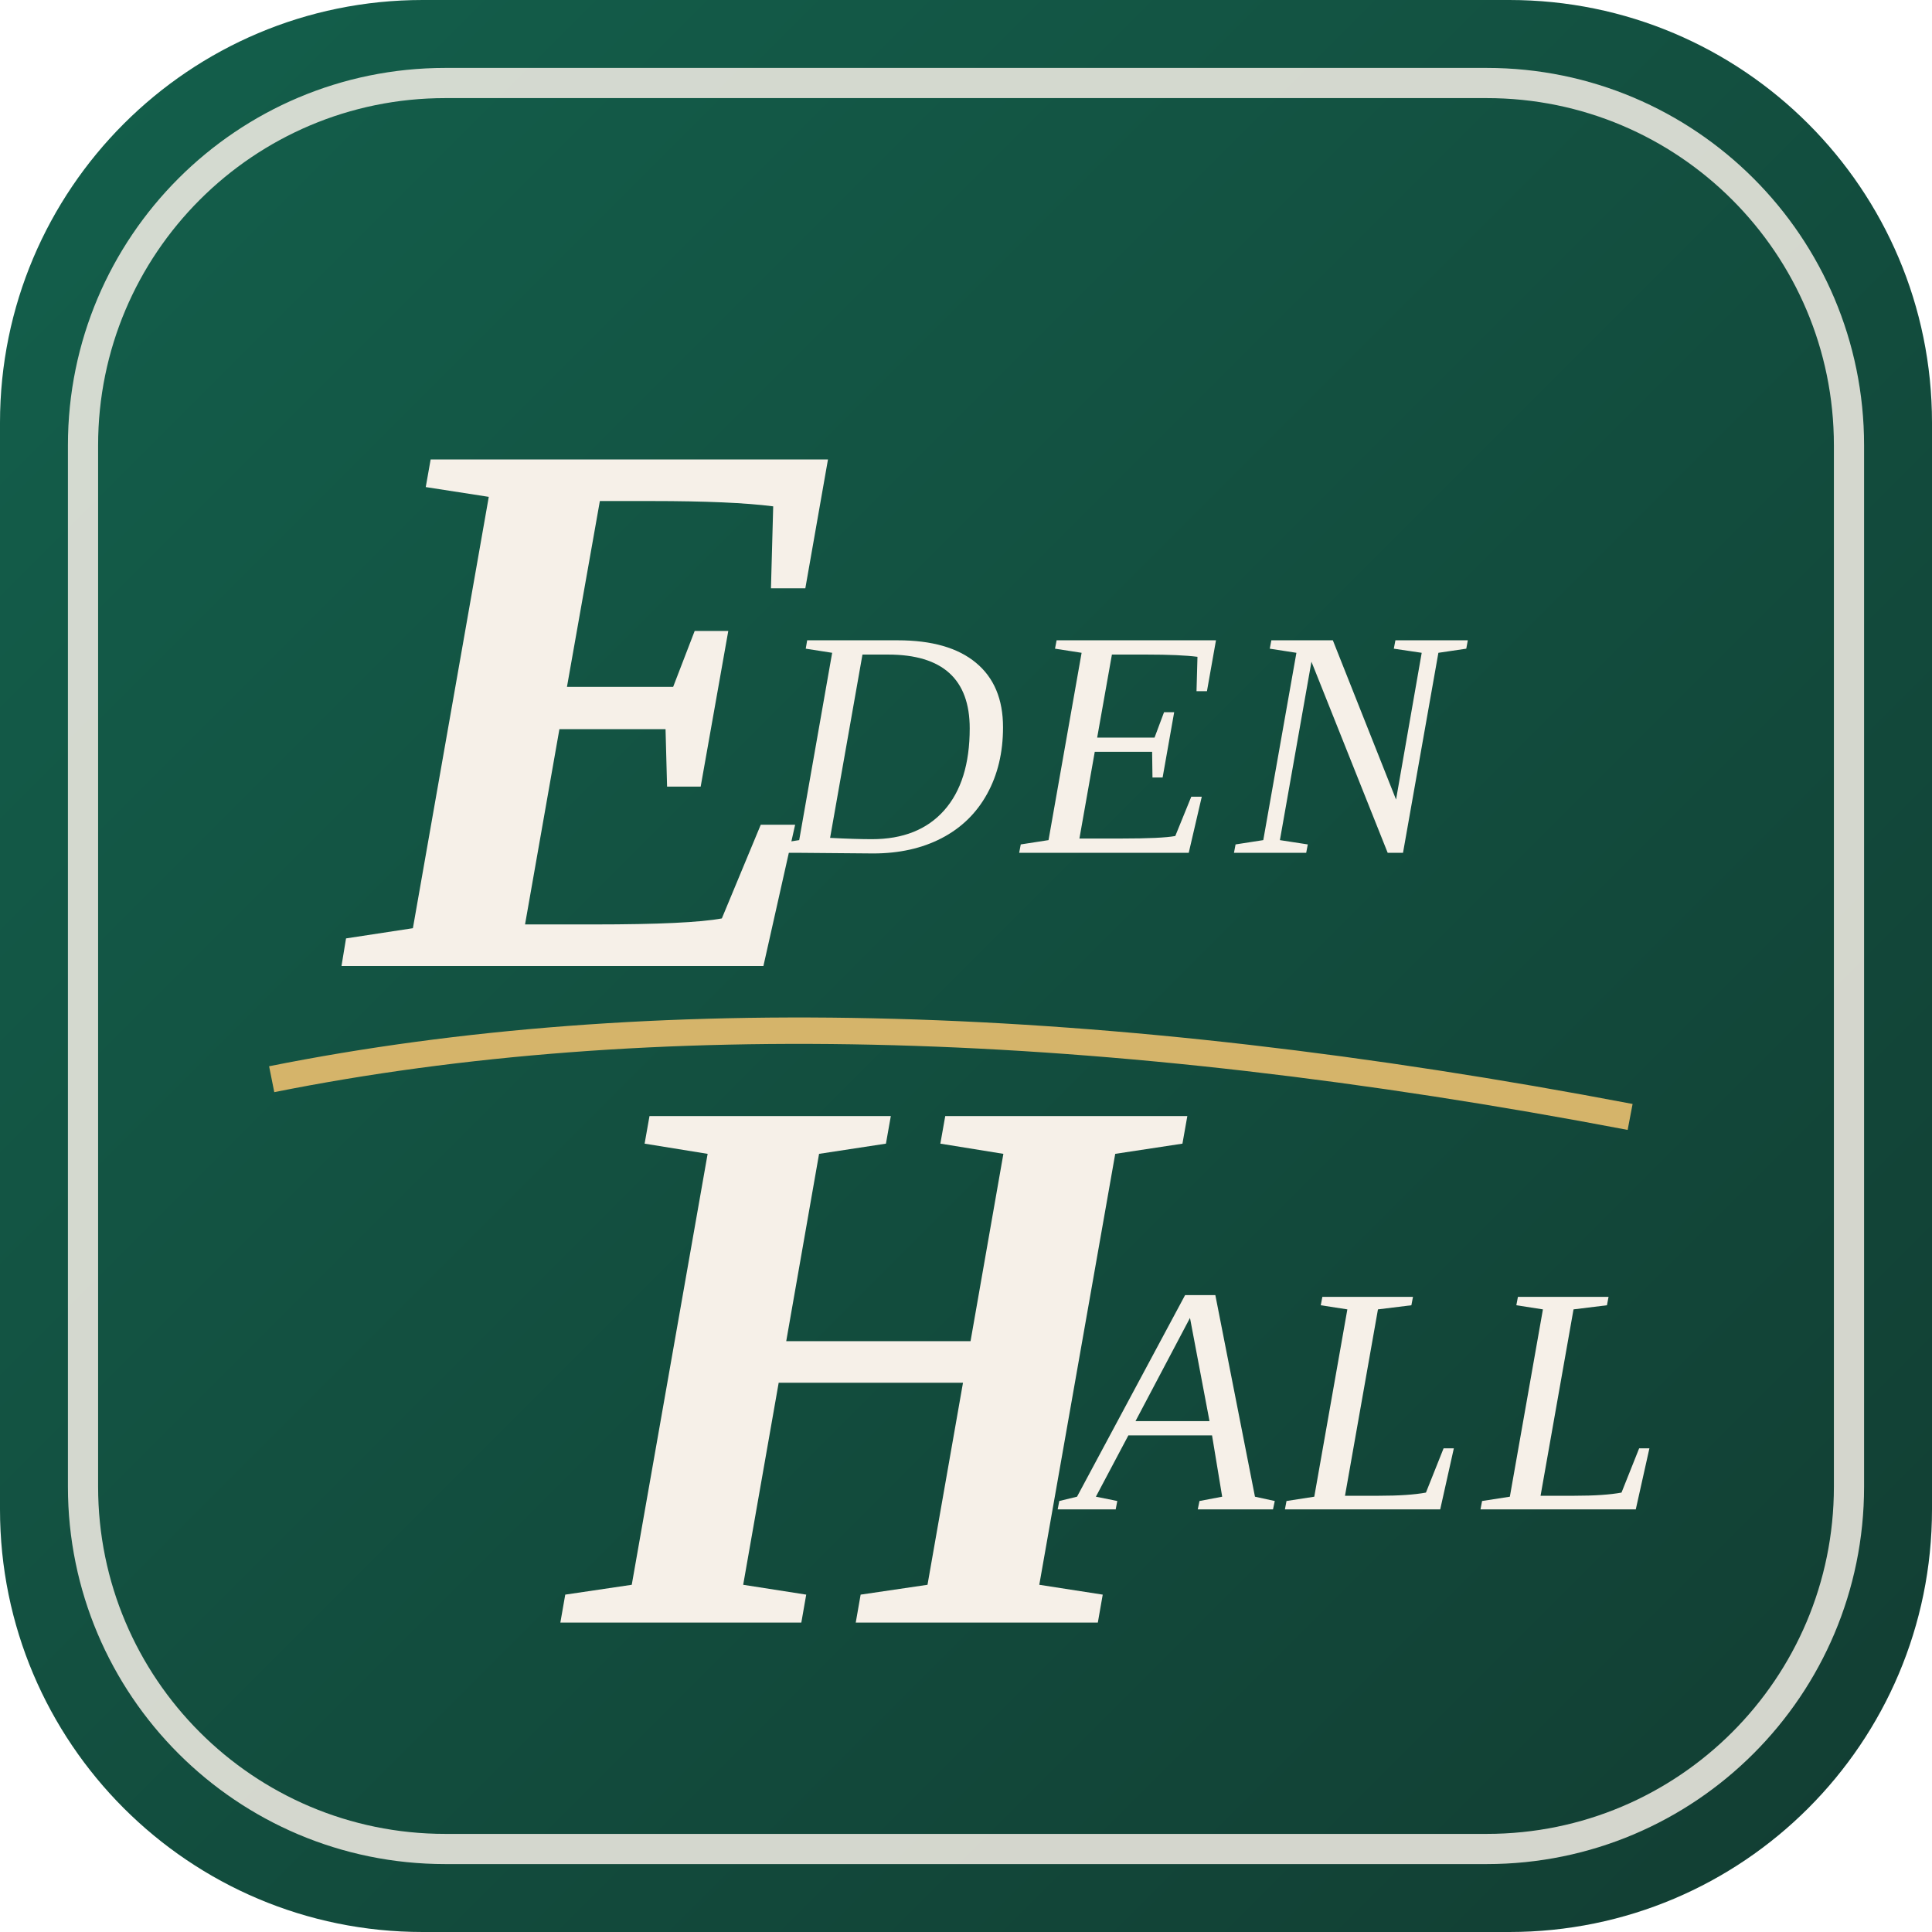
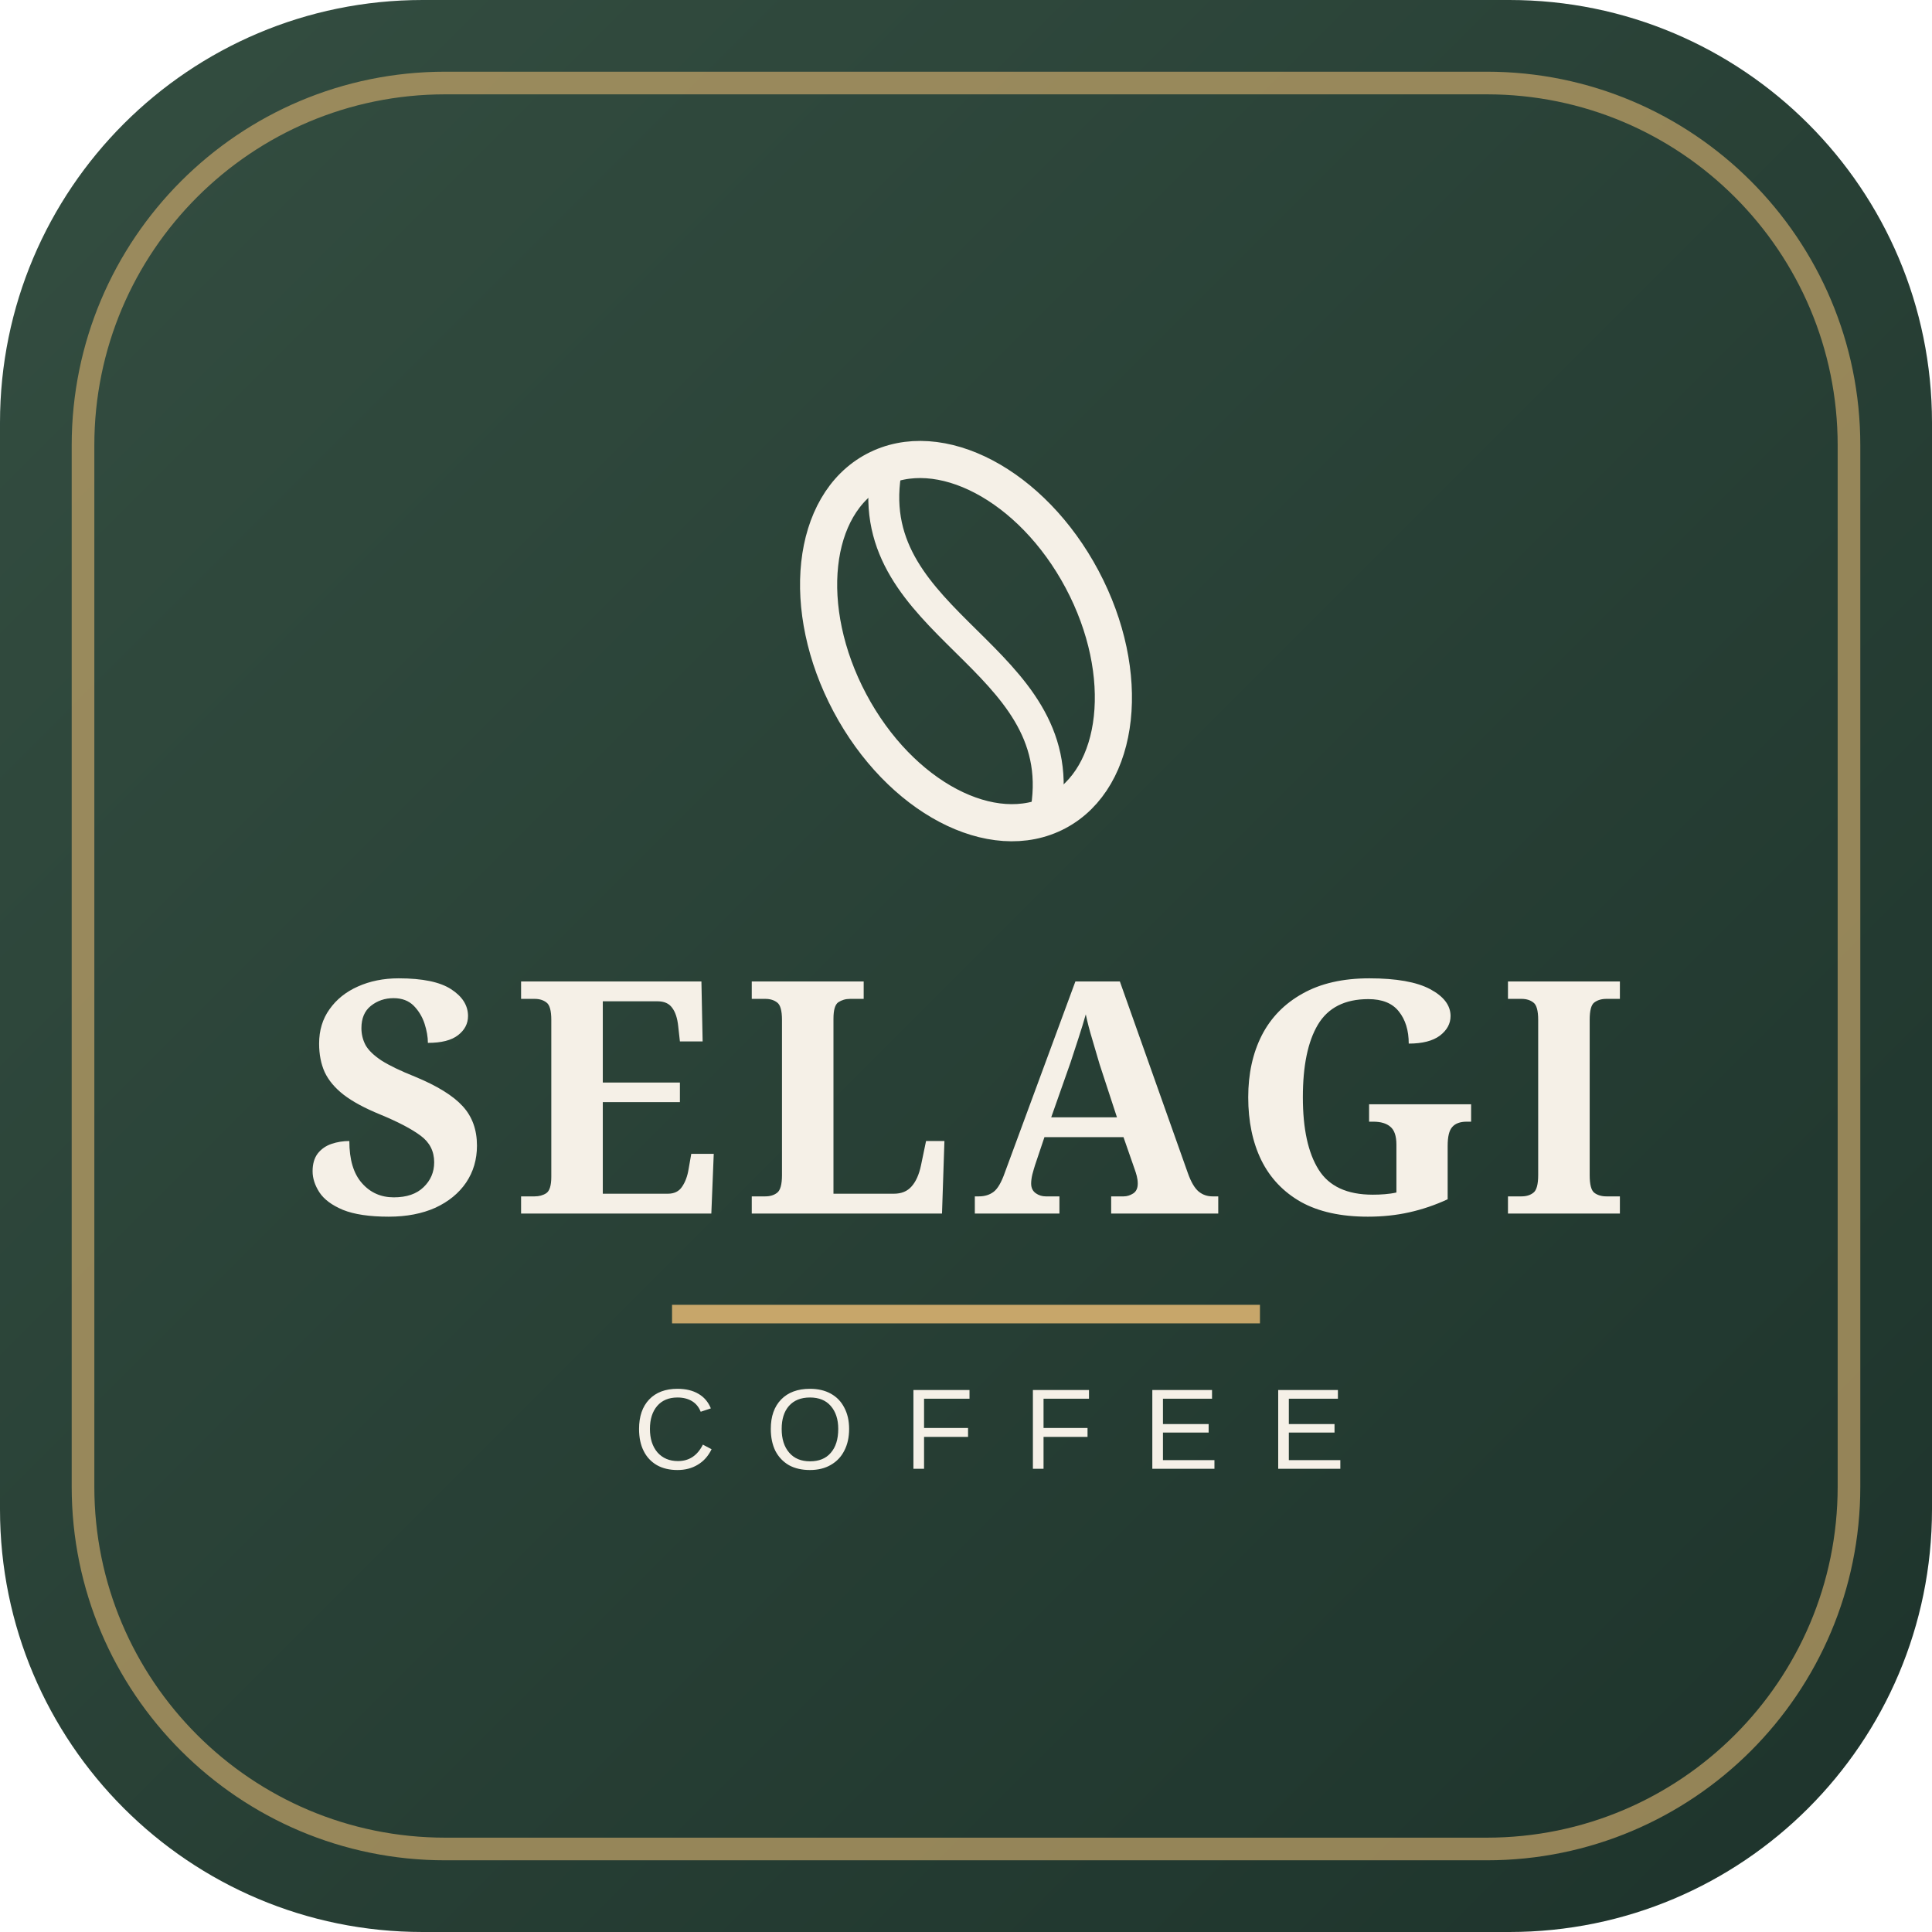
<svg xmlns="http://www.w3.org/2000/svg" viewBox="0 0 512 512">
  <defs>
    <linearGradient id="g" x1="0" y1="0" x2="1" y2="1">
-       <stop offset="0" stop-color="#13604c" />
-       <stop offset="1" stop-color="#123D32" />
+       <stop offset="0" stop-color="#344E41" />
+       <stop offset="1" stop-color="#1D332B" />
    </linearGradient>
  </defs>
  <rect width="512" height="512" rx="112" fill="url(#g)" />
-   <rect x="22" y="22" width="468" height="468" rx="96" fill="none" stroke="#F6F0E8" stroke-opacity=".85" stroke-width="8" />
-   <g fill="#F6F0E8" font-family="Playfair Display, Georgia, 'Times New Roman', serif" font-style="italic">
-     <text x="92" y="256" font-size="205" font-weight="600">E</text>
-     <text x="205" y="226" font-size="86" letter-spacing="4">DEN</text>
-     <text x="150" y="430" font-size="205" font-weight="600">H</text>
-     <text x="285" y="400" font-size="86" letter-spacing="4">ALL</text>
+   <rect x="22" y="22" width="468" height="468" rx="96" fill="none" stroke="#C7A66A" stroke-opacity=".7" stroke-width="6" />
+   <g transform="translate(51 51) scale(4.1)" color="#F5F0E7">
+     <g transform="translate(50 29) rotate(-28)">
+       <ellipse rx="8.5" ry="12.5" fill="none" stroke="currentColor" stroke-width="2.4" />
+       <path d="M0.5 -12 C -5.5 -4 5.5 4 -0.5 12" fill="none" stroke="currentColor" stroke-width="2" />
+     </g>
+     <text x="50" y="66" text-anchor="middle" fill="currentColor" font-family="Cormorant Garamond, Georgia, serif" font-size="21" font-weight="700" letter-spacing="1.2">SELAGI</text>
+     <path d="M31 72.5 H69" stroke="#C7A66A" stroke-width="1.2" />
+     <text x="51.5" y="82.5" text-anchor="middle" fill="currentColor" font-family="Poppins, Arial, sans-serif" font-size="7.4" font-weight="500" letter-spacing="3.2">COFFEE</text>
  </g>
-   <path d="M72 286 q150 -30 360 10" stroke="#D5B46A" stroke-width="7" fill="none" />
</svg>
